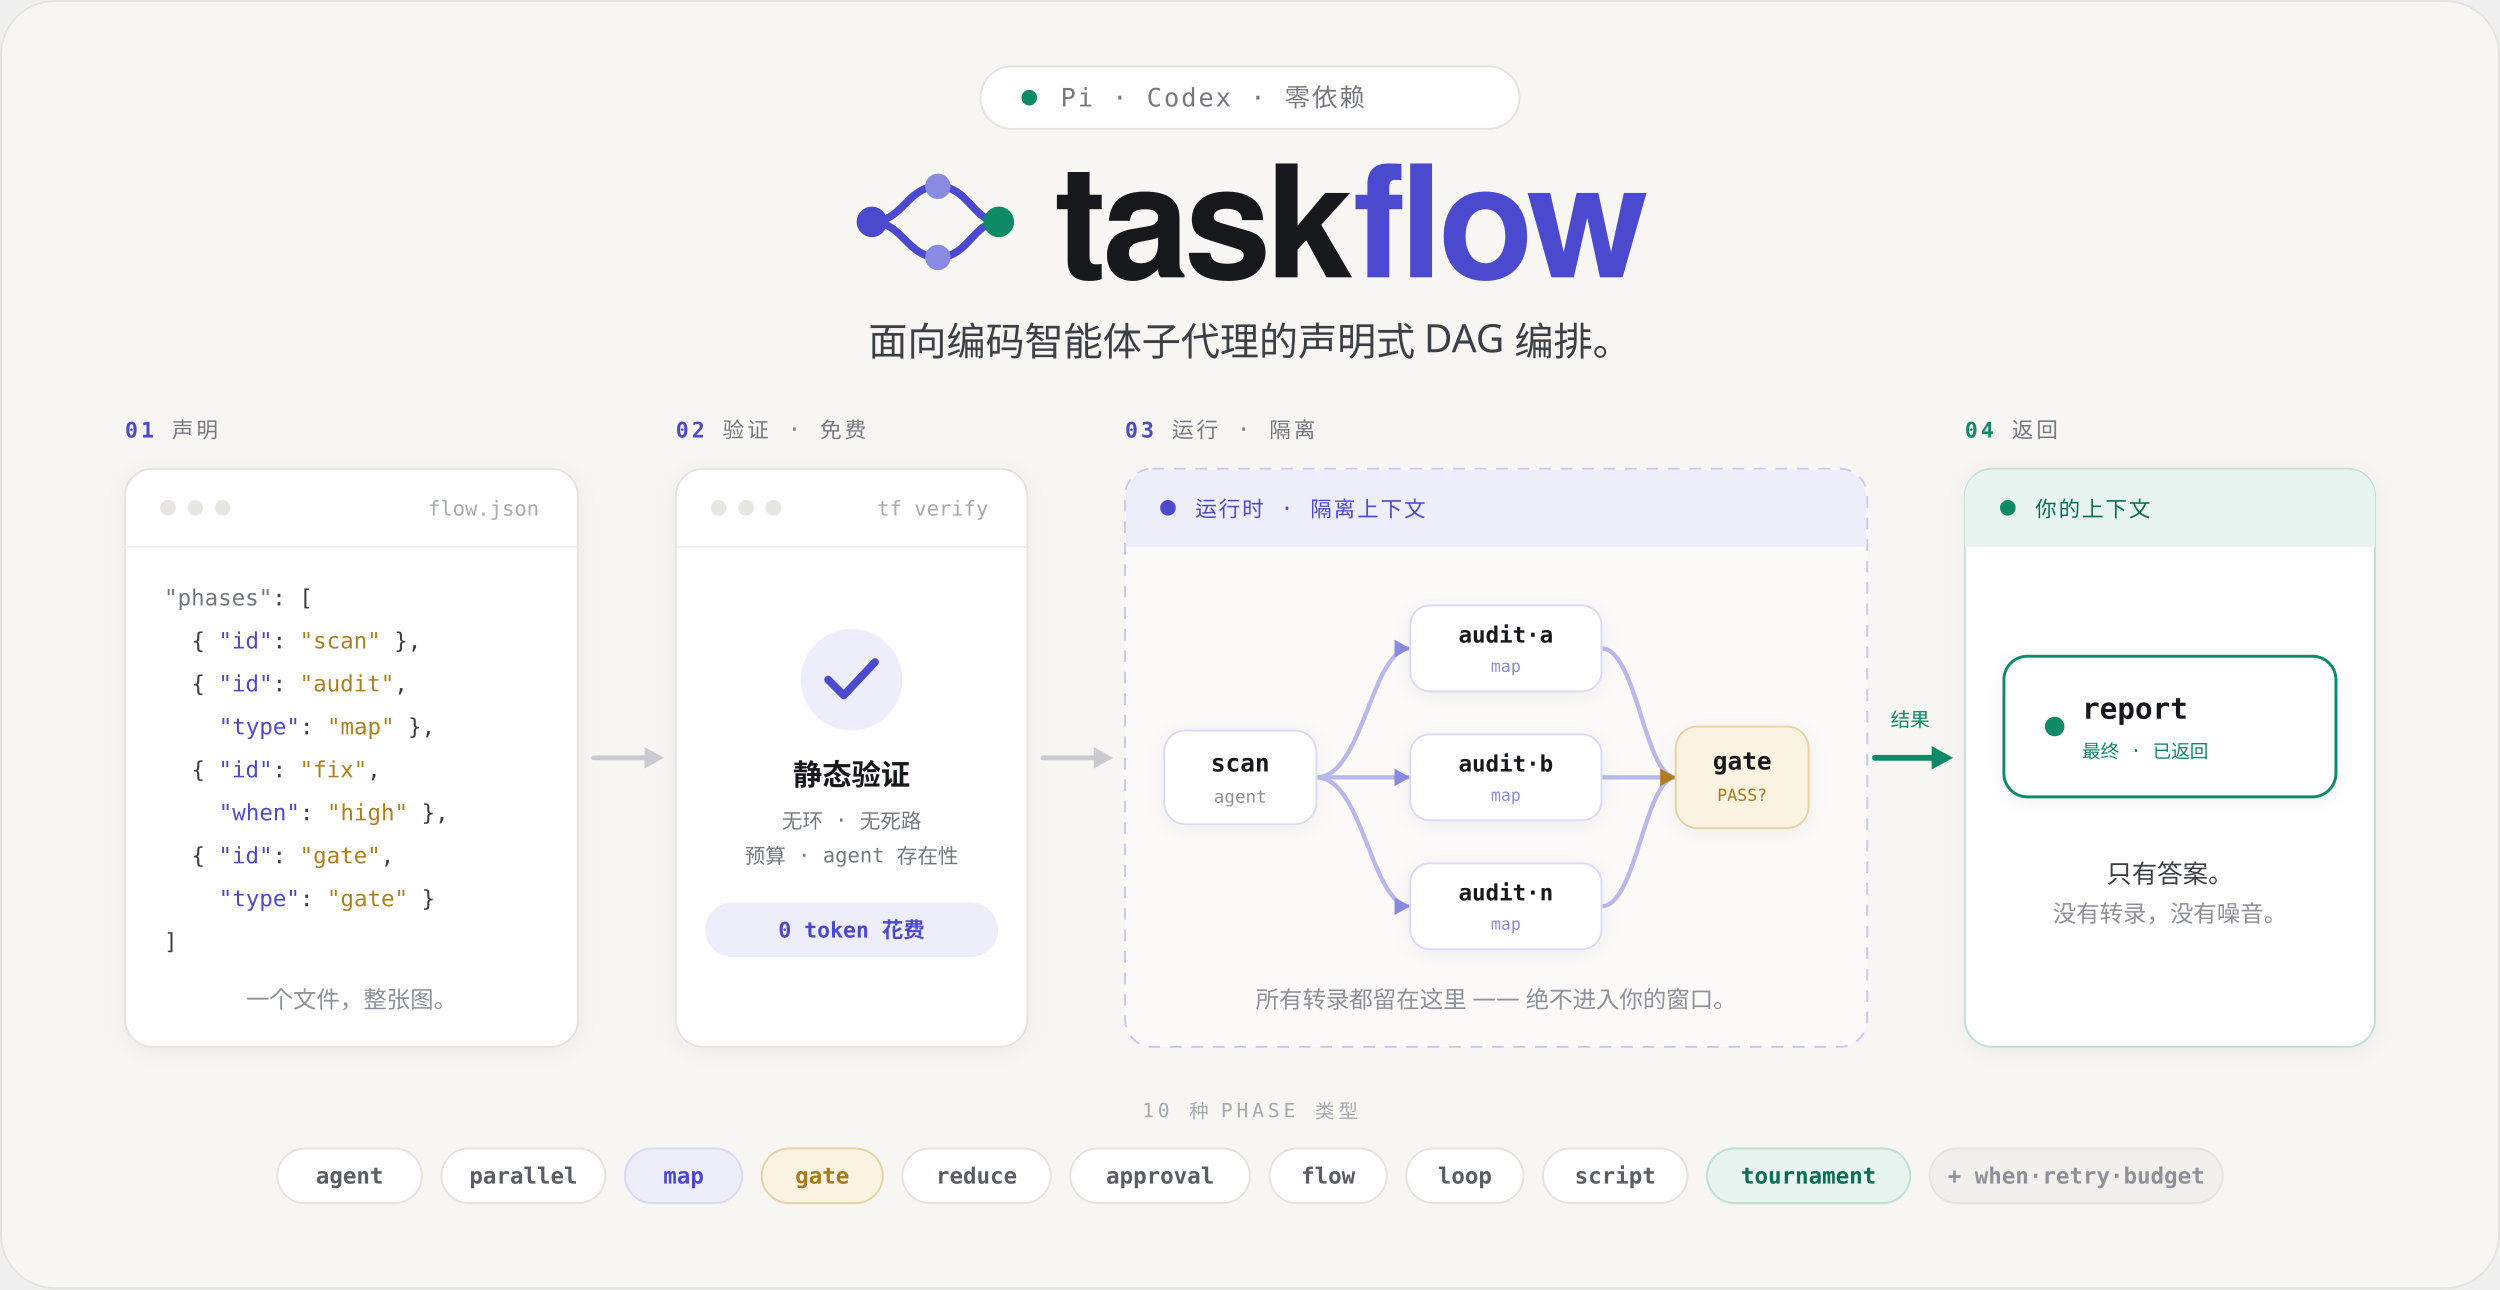
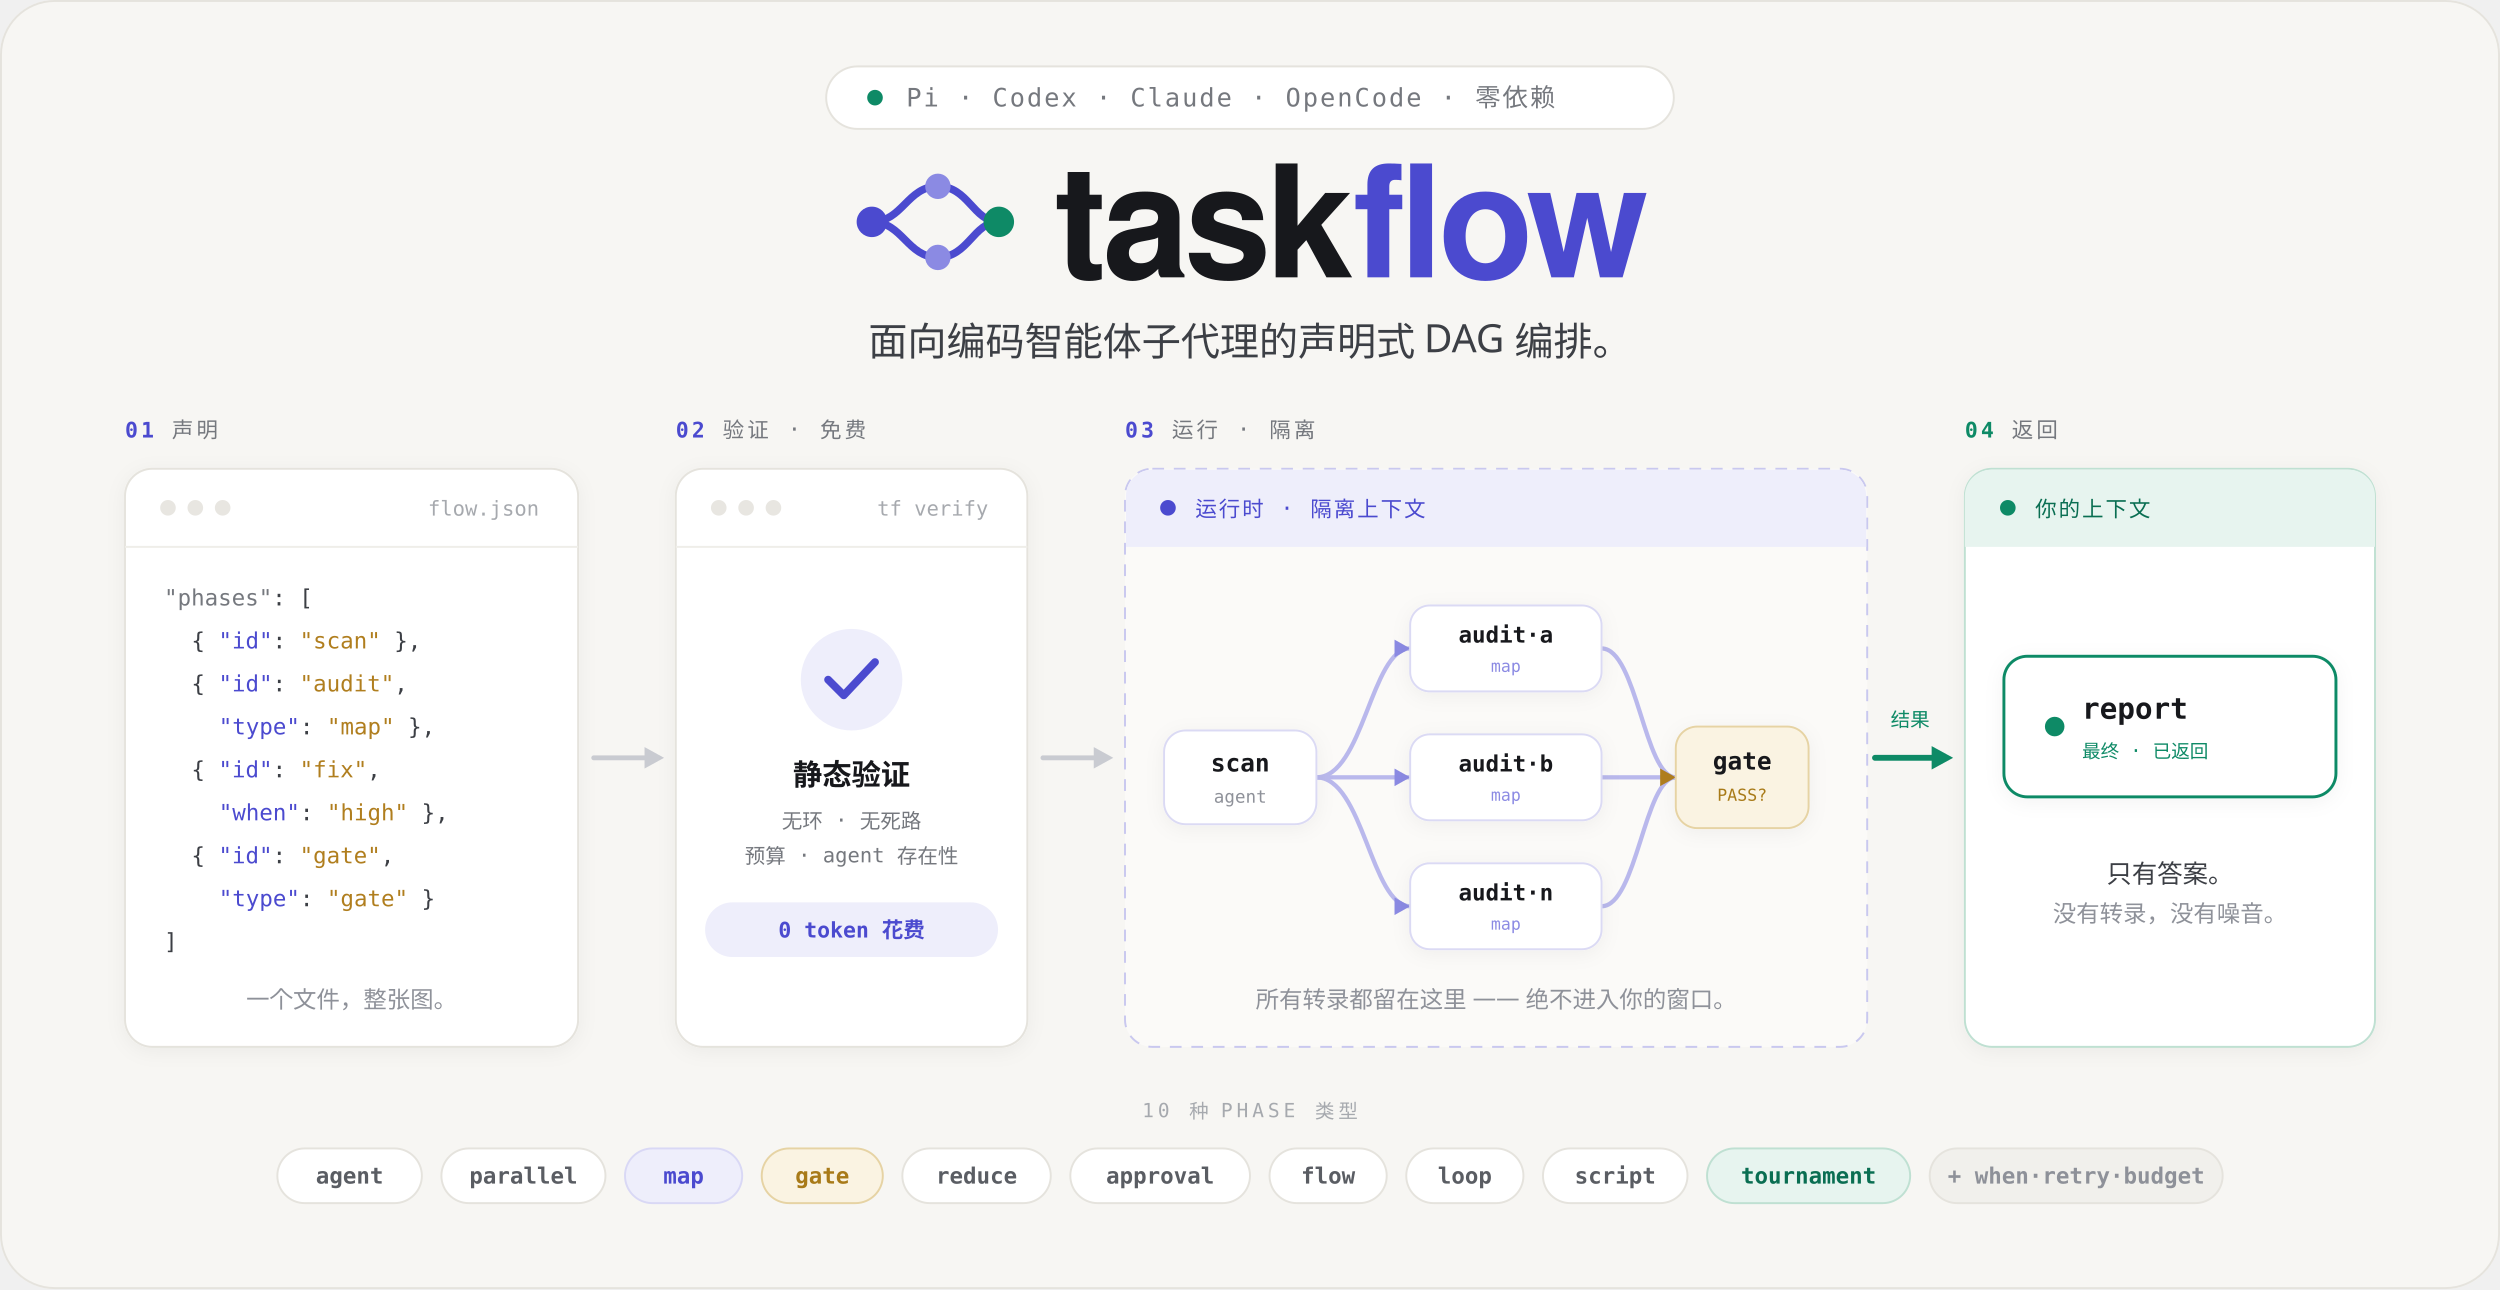
- <svg xmlns="http://www.w3.org/2000/svg" width="1280" height="660" viewBox="0 0 1280 660" fill="none" role="img" aria-label="taskflow — 声明一张 JSON 图，零 token 静态验证，在运行时隔离执行，只有最终结果返回你的上下文。10 种 phase 类型，零依赖，运行于 Pi 和 Codex。">
+ <svg xmlns="http://www.w3.org/2000/svg" width="1280" height="660" viewBox="0 0 1280 660" fill="none" role="img" aria-label="taskflow — 声明一张 JSON 图，零 token 静态验证，在运行时隔离执行，只有最终结果返回你的上下文。10 种 phase 类型，零依赖，运行于 Pi、Codex、Claude Code 和 OpenCode。">
  <defs>
    <filter id="card" x="-20%" y="-20%" width="140%" height="140%">
      <feDropShadow dx="0" dy="2" stdDeviation="5" flood-color="#1B1D29" flood-opacity="0.05" />
    </filter>
  </defs>
  <rect width="1280" height="660" rx="28" fill="#F7F6F3" />
  <rect x="0.5" y="0.5" width="1279" height="659" rx="27.5" stroke="#E5E3DD" />
-   <rect x="502" y="34" width="276" height="32" rx="16" fill="#FFFFFF" stroke="#E5E3DD" />
-   <circle cx="527" cy="50" r="4" fill="#0E8A66" />
-   <text x="543" y="54.5" font-family="'SF Mono',Menlo,'PingFang SC',monospace" font-size="13" letter-spacing="1" fill="#75787E">Pi · Codex · 零依赖</text>
+   <rect x="423" y="34" width="434" height="32" rx="16" fill="#FFFFFF" stroke="#E5E3DD" />
+   <circle cx="448" cy="50" r="4" fill="#0E8A66" />
+   <text x="464" y="54.5" font-family="'SF Mono',Menlo,'PingFang SC',monospace" font-size="13" letter-spacing="1" fill="#75787E">Pi · Codex · Claude · OpenCode · 零依赖</text>
  <g transform="translate(436,85) scale(1.3)">
    <path d="M8 22 C20 22, 22 8, 34 8 M8 22 C20 22, 22 36, 34 36 M34 8 C46 8, 48 22, 58 22 M34 36 C46 36, 48 22, 58 22" stroke="#4B4ACF" stroke-width="3" fill="none" stroke-linecap="round" />
    <circle cx="8" cy="22" r="6" fill="#4B4ACF" />
    <circle cx="34" cy="8" r="5" fill="#8B8AE3" />
    <circle cx="34" cy="36" r="5" fill="#8B8AE3" />
    <circle cx="58" cy="22" r="6" fill="#0E8A66" />
  </g>
  <text x="540" y="142" font-family="'Helvetica Neue',Helvetica,Arial,sans-serif" font-size="80" font-weight="700" letter-spacing="-2.5" fill="#17181C">task<tspan fill="#4B4ACF">flow</tspan>
  </text>
  <text x="640" y="182" text-anchor="middle" font-family="'PingFang SC','Hiragino Sans GB',sans-serif" font-size="20" font-weight="500" fill="#3C3F45">面向编码智能体子代理的声明式 DAG 编排。</text>
  <g font-family="'SF Mono',Menlo,'PingFang SC',monospace" font-size="11" letter-spacing="1.6">
    <text x="64" y="224" fill="#4B4ACF" font-weight="700">01</text>
    <text x="88" y="224" fill="#75787E">声明</text>
    <text x="346" y="224" fill="#4B4ACF" font-weight="700">02</text>
    <text x="370" y="224" fill="#75787E">验证 · 免费</text>
    <text x="576" y="224" fill="#4B4ACF" font-weight="700">03</text>
    <text x="600" y="224" fill="#75787E">运行 · 隔离</text>
    <text x="1006" y="224" fill="#0E8A66" font-weight="700">04</text>
    <text x="1030" y="224" fill="#75787E">返回</text>
  </g>
  <g filter="url(#card)">
    <rect x="64" y="240" width="232" height="296" rx="14" fill="#FFFFFF" stroke="#E5E3DD" />
  </g>
  <circle cx="86" cy="260" r="4" fill="#E8E6E1" />
  <circle cx="100" cy="260" r="4" fill="#E8E6E1" />
  <circle cx="114" cy="260" r="4" fill="#E8E6E1" />
  <text x="276" y="264" text-anchor="end" font-family="'SF Mono',Menlo,monospace" font-size="10.5" fill="#A6A9AE">flow.json</text>
  <line x1="64" y1="280" x2="296" y2="280" stroke="#EFEEE9" />
  <g font-family="'SF Mono',Menlo,monospace" font-size="11.5" fill="#3C3F45">
    <text x="84" y="310">
      <tspan fill="#75787E">"phases"</tspan>: [</text>
    <text x="98" y="332">{ <tspan fill="#4B4ACF">"id"</tspan>: <tspan fill="#B07E1E">"scan"</tspan> },</text>
    <text x="98" y="354">{ <tspan fill="#4B4ACF">"id"</tspan>: <tspan fill="#B07E1E">"audit"</tspan>,</text>
    <text x="112" y="376">
      <tspan fill="#4B4ACF">"type"</tspan>: <tspan fill="#B07E1E">"map"</tspan> },</text>
    <text x="98" y="398">{ <tspan fill="#4B4ACF">"id"</tspan>: <tspan fill="#B07E1E">"fix"</tspan>,</text>
    <text x="112" y="420">
      <tspan fill="#4B4ACF">"when"</tspan>: <tspan fill="#B07E1E">"high"</tspan> },</text>
    <text x="98" y="442">{ <tspan fill="#4B4ACF">"id"</tspan>: <tspan fill="#B07E1E">"gate"</tspan>,</text>
    <text x="112" y="464">
      <tspan fill="#4B4ACF">"type"</tspan>: <tspan fill="#B07E1E">"gate"</tspan> }</text>
    <text x="84" y="486">]</text>
  </g>
  <text x="180" y="516" text-anchor="middle" font-family="'PingFang SC','Hiragino Sans GB',sans-serif" font-size="12" fill="#8E9199">一个文件，整张图。</text>
  <path d="M304 388 H332" stroke="#C9CBD1" stroke-width="2.5" stroke-linecap="round" />
  <path d="M340 388 l-10 -5.5 v11 z" fill="#C9CBD1" />
  <g filter="url(#card)">
    <rect x="346" y="240" width="180" height="296" rx="14" fill="#FFFFFF" stroke="#E5E3DD" />
  </g>
  <circle cx="368" cy="260" r="4" fill="#E8E6E1" />
  <circle cx="382" cy="260" r="4" fill="#E8E6E1" />
  <circle cx="396" cy="260" r="4" fill="#E8E6E1" />
  <text x="506" y="264" text-anchor="end" font-family="'SF Mono',Menlo,monospace" font-size="10.5" fill="#A6A9AE">tf verify</text>
  <line x1="346" y1="280" x2="526" y2="280" stroke="#EFEEE9" />
  <circle cx="436" cy="348" r="26" fill="#EEEEFB" />
  <path d="M424 348 l8 8 l16 -17" stroke="#4B4ACF" stroke-width="4" fill="none" stroke-linecap="round" stroke-linejoin="round" />
  <text x="436" y="402" text-anchor="middle" font-family="'PingFang SC','Hiragino Sans GB',sans-serif" font-size="15" font-weight="600" fill="#17181C">静态验证</text>
  <g font-family="'SF Mono',Menlo,'PingFang SC',monospace" font-size="10.5" fill="#75787E" text-anchor="middle">
    <text x="436" y="424">无环 · 无死路</text>
    <text x="436" y="442">预算 · agent 存在性</text>
  </g>
  <rect x="361" y="462" width="150" height="28" rx="14" fill="#EEEEFB" />
  <text x="436" y="480" text-anchor="middle" font-family="'SF Mono',Menlo,'PingFang SC',monospace" font-size="11" font-weight="700" fill="#4B4ACF">0 token 花费</text>
  <path d="M534 388 H562" stroke="#C9CBD1" stroke-width="2.5" stroke-linecap="round" />
  <path d="M570 388 l-10 -5.5 v11 z" fill="#C9CBD1" />
  <rect x="576" y="240" width="380" height="296" rx="14" fill="#FBFAF8" stroke="#C9C8EF" stroke-dasharray="6 5" />
  <path d="M590 240.5 h352 a13.5 13.5 0 0 1 13.5 13.5 v26 h-379 v-26 a13.5 13.5 0 0 1 13.5 -13.5 z" fill="#EEEEFB" />
  <circle cx="598" cy="260" r="4" fill="#4B4ACF" />
  <text x="612" y="264.5" font-family="'SF Mono',Menlo,'PingFang SC',monospace" font-size="11" letter-spacing="1" fill="#4B4ACF">运行时 · 隔离上下文</text>
  <g stroke="#B9B8EC" stroke-width="2.2" fill="none" stroke-linecap="round">
    <path d="M674 398 C698 398, 702 332, 722 332" />
    <path d="M674 398 H722" />
    <path d="M674 398 C698 398, 702 464, 722 464" />
    <path d="M820 332 C838 332, 842 398, 858 398" />
    <path d="M820 398 H858" />
    <path d="M820 464 C838 464, 842 398, 858 398" />
  </g>
  <g fill="#8B8AE3">
    <path d="M722 332 l-8 -4.5 v9 z" />
    <path d="M722 398 l-8 -4.5 v9 z" />
    <path d="M722 464 l-8 -4.5 v9 z" />
  </g>
  <path d="M858 398 l-8 -4.5 v9 z" fill="#B07E1E" />
  <g filter="url(#card)">
    <rect x="596" y="374" width="78" height="48" rx="11" fill="#FFFFFF" stroke="#DBDAF4" />
  </g>
  <text x="635" y="395" text-anchor="middle" font-family="'SF Mono',Menlo,monospace" font-size="12.5" font-weight="700" fill="#17181C">scan</text>
  <text x="635" y="411" text-anchor="middle" font-family="'SF Mono',Menlo,monospace" font-size="9" fill="#8E9199">agent</text>
  <g filter="url(#card)">
    <rect x="722" y="310" width="98" height="44" rx="10" fill="#FFFFFF" stroke="#DBDAF4" />
    <rect x="722" y="376" width="98" height="44" rx="10" fill="#FFFFFF" stroke="#DBDAF4" />
    <rect x="722" y="442" width="98" height="44" rx="10" fill="#FFFFFF" stroke="#DBDAF4" />
  </g>
  <g font-family="'SF Mono',Menlo,monospace" font-size="11.5" font-weight="700" fill="#17181C" text-anchor="middle">
    <text x="771" y="329">audit·a</text>
    <text x="771" y="395">audit·b</text>
    <text x="771" y="461">audit·n</text>
  </g>
  <g font-family="'SF Mono',Menlo,monospace" font-size="8.5" fill="#8B8AE3" text-anchor="middle">
    <text x="771" y="344">map</text>
    <text x="771" y="410">map</text>
    <text x="771" y="476">map</text>
  </g>
  <g filter="url(#card)">
    <rect x="858" y="372" width="68" height="52" rx="11" fill="#FAF3E2" stroke="#E6D3A4" />
  </g>
  <text x="892" y="394" text-anchor="middle" font-family="'SF Mono',Menlo,monospace" font-size="12.5" font-weight="700" fill="#17181C">gate</text>
  <text x="892" y="410" text-anchor="middle" font-family="'SF Mono',Menlo,monospace" font-size="8.5" fill="#A87A18">PASS?</text>
  <text x="766" y="516" text-anchor="middle" font-family="'PingFang SC','Hiragino Sans GB',sans-serif" font-size="12" fill="#8E9199">所有转录都留在这里 —— 绝不进入你的窗口。</text>
  <path d="M960 388 H992" stroke="#0E8A66" stroke-width="3" stroke-linecap="round" />
  <path d="M1000 388 l-11 -6 v12 z" fill="#0E8A66" />
  <text x="978" y="372" text-anchor="middle" font-family="'SF Mono',Menlo,'PingFang SC',monospace" font-size="10" fill="#0E8A66">结果</text>
  <g filter="url(#card)">
    <rect x="1006" y="240" width="210" height="296" rx="14" fill="#FFFFFF" stroke="#BFE0D2" />
  </g>
  <path d="M1019.5 240.5 h183 a13.5 13.5 0 0 1 13.5 13.5 v26 h-210 v-26 a13.5 13.5 0 0 1 13.5 -13.5 z" fill="#E7F4EF" />
  <circle cx="1028" cy="260" r="4" fill="#0E8A66" />
  <text x="1042" y="264.5" font-family="'SF Mono',Menlo,'PingFang SC',monospace" font-size="11" letter-spacing="1" fill="#0A6E52">你的上下文</text>
  <g filter="url(#card)">
    <rect x="1026" y="336" width="170" height="72" rx="12" fill="#FFFFFF" stroke="#0E8A66" stroke-width="1.5" />
  </g>
  <circle cx="1052" cy="372" r="5" fill="#0E8A66" />
  <text x="1066" y="368" font-family="'SF Mono',Menlo,monospace" font-size="15" font-weight="700" fill="#17181C">report</text>
  <text x="1066" y="388" font-family="'SF Mono',Menlo,'PingFang SC',monospace" font-size="9.5" fill="#0E8A66">最终 · 已返回</text>
  <text x="1111" y="452" text-anchor="middle" font-family="'PingFang SC','Hiragino Sans GB',sans-serif" font-size="13" font-weight="500" fill="#3C3F45">只有答案。</text>
  <text x="1111" y="472" text-anchor="middle" font-family="'PingFang SC','Hiragino Sans GB',sans-serif" font-size="12" fill="#8E9199">没有转录，没有噪音。</text>
  <text x="640" y="572" text-anchor="middle" font-family="'SF Mono',Menlo,'PingFang SC',monospace" font-size="10" letter-spacing="2" fill="#A6A9AE">10 种 PHASE 类型</text>
  <g font-family="'SF Mono',Menlo,monospace" font-size="11.5" font-weight="600" text-anchor="middle">
    <rect x="142" y="588" width="74" height="28" rx="14" fill="#FFFFFF" stroke="#E5E3DD" />
    <text x="179" y="606" fill="#5A5D63">agent</text>
    <rect x="226" y="588" width="84" height="28" rx="14" fill="#FFFFFF" stroke="#E5E3DD" />
    <text x="268" y="606" fill="#5A5D63">parallel</text>
    <rect x="320" y="588" width="60" height="28" rx="14" fill="#EEEEFB" stroke="#D9D8F5" />
    <text x="350" y="606" fill="#4B4ACF">map</text>
    <rect x="390" y="588" width="62" height="28" rx="14" fill="#FAF3E2" stroke="#E6D3A4" />
    <text x="421" y="606" fill="#A87A18">gate</text>
    <rect x="462" y="588" width="76" height="28" rx="14" fill="#FFFFFF" stroke="#E5E3DD" />
    <text x="500" y="606" fill="#5A5D63">reduce</text>
    <rect x="548" y="588" width="92" height="28" rx="14" fill="#FFFFFF" stroke="#E5E3DD" />
    <text x="594" y="606" fill="#5A5D63">approval</text>
    <rect x="650" y="588" width="60" height="28" rx="14" fill="#FFFFFF" stroke="#E5E3DD" />
    <text x="680" y="606" fill="#5A5D63">flow</text>
    <rect x="720" y="588" width="60" height="28" rx="14" fill="#FFFFFF" stroke="#E5E3DD" />
    <text x="750" y="606" fill="#5A5D63">loop</text>
    <rect x="790" y="588" width="74" height="28" rx="14" fill="#FFFFFF" stroke="#E5E3DD" />
    <text x="827" y="606" fill="#5A5D63">script</text>
    <rect x="874" y="588" width="104" height="28" rx="14" fill="#E7F4EF" stroke="#BFE0D2" />
    <text x="926" y="606" fill="#0A6E52">tournament</text>
    <rect x="988" y="588" width="150" height="28" rx="14" fill="#F1F0EC" stroke="#E5E3DD" />
    <text x="1063" y="606" fill="#8E9199">+ when·retry·budget</text>
  </g>
</svg>
